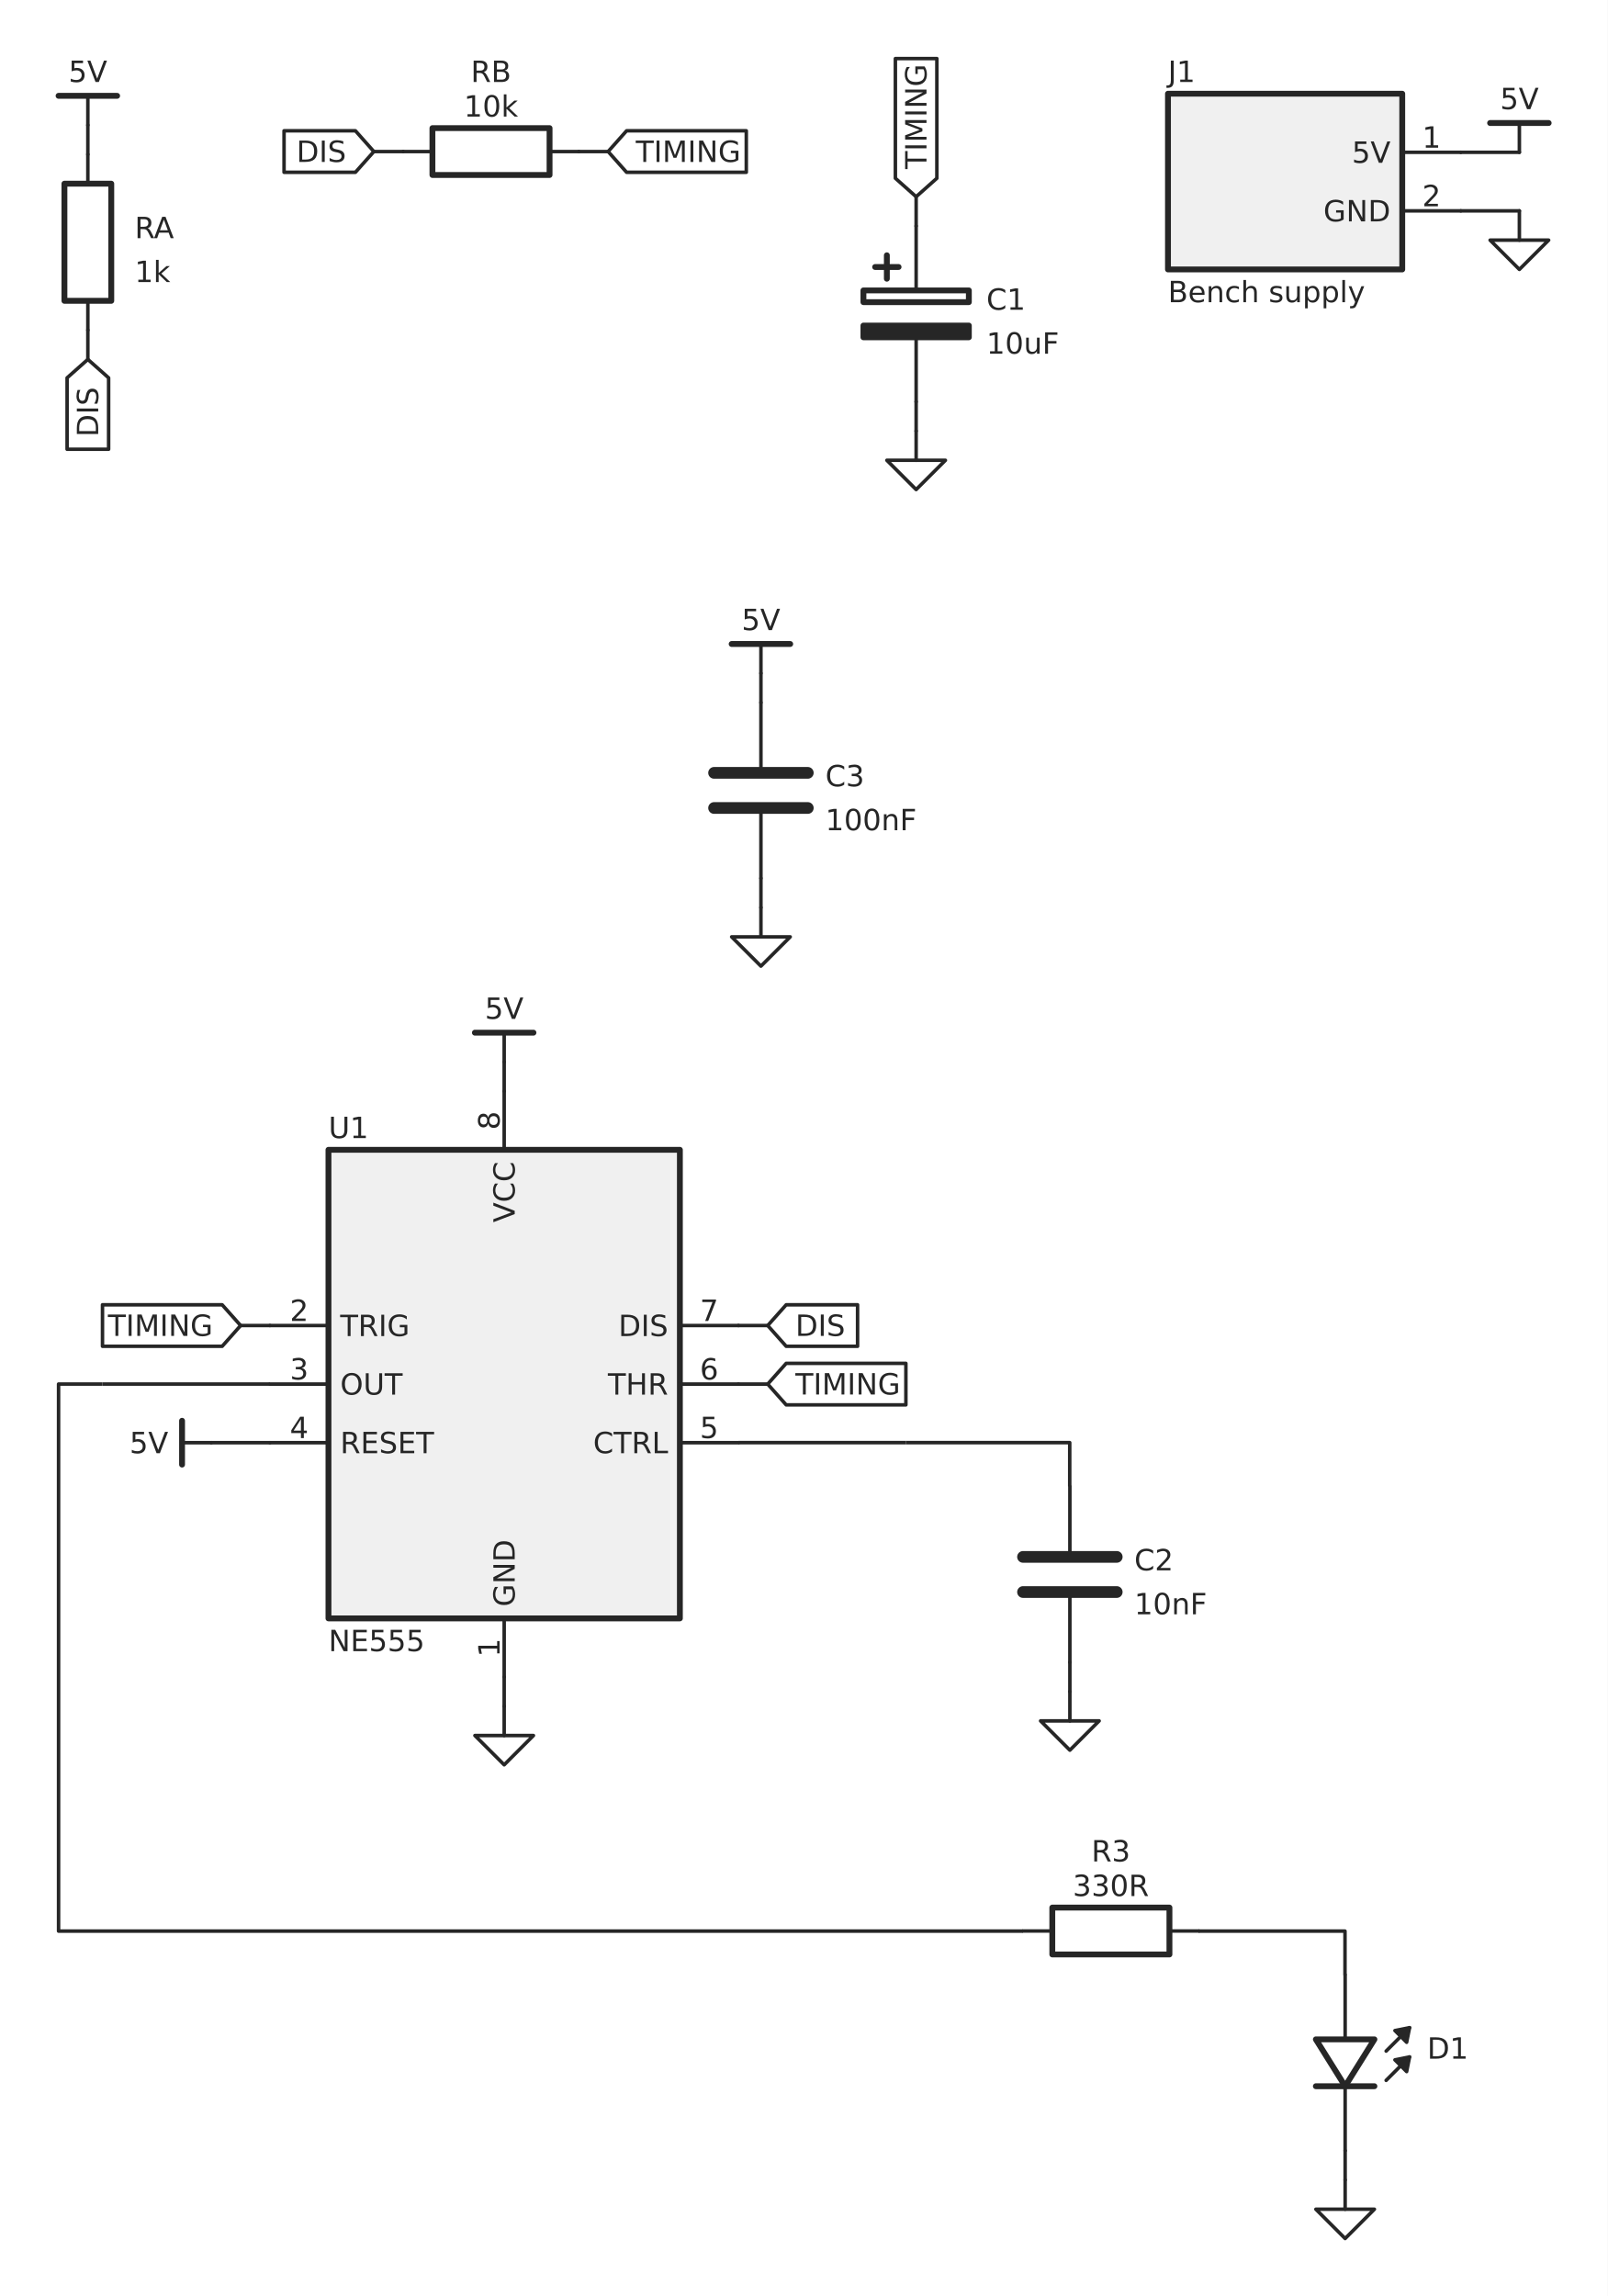
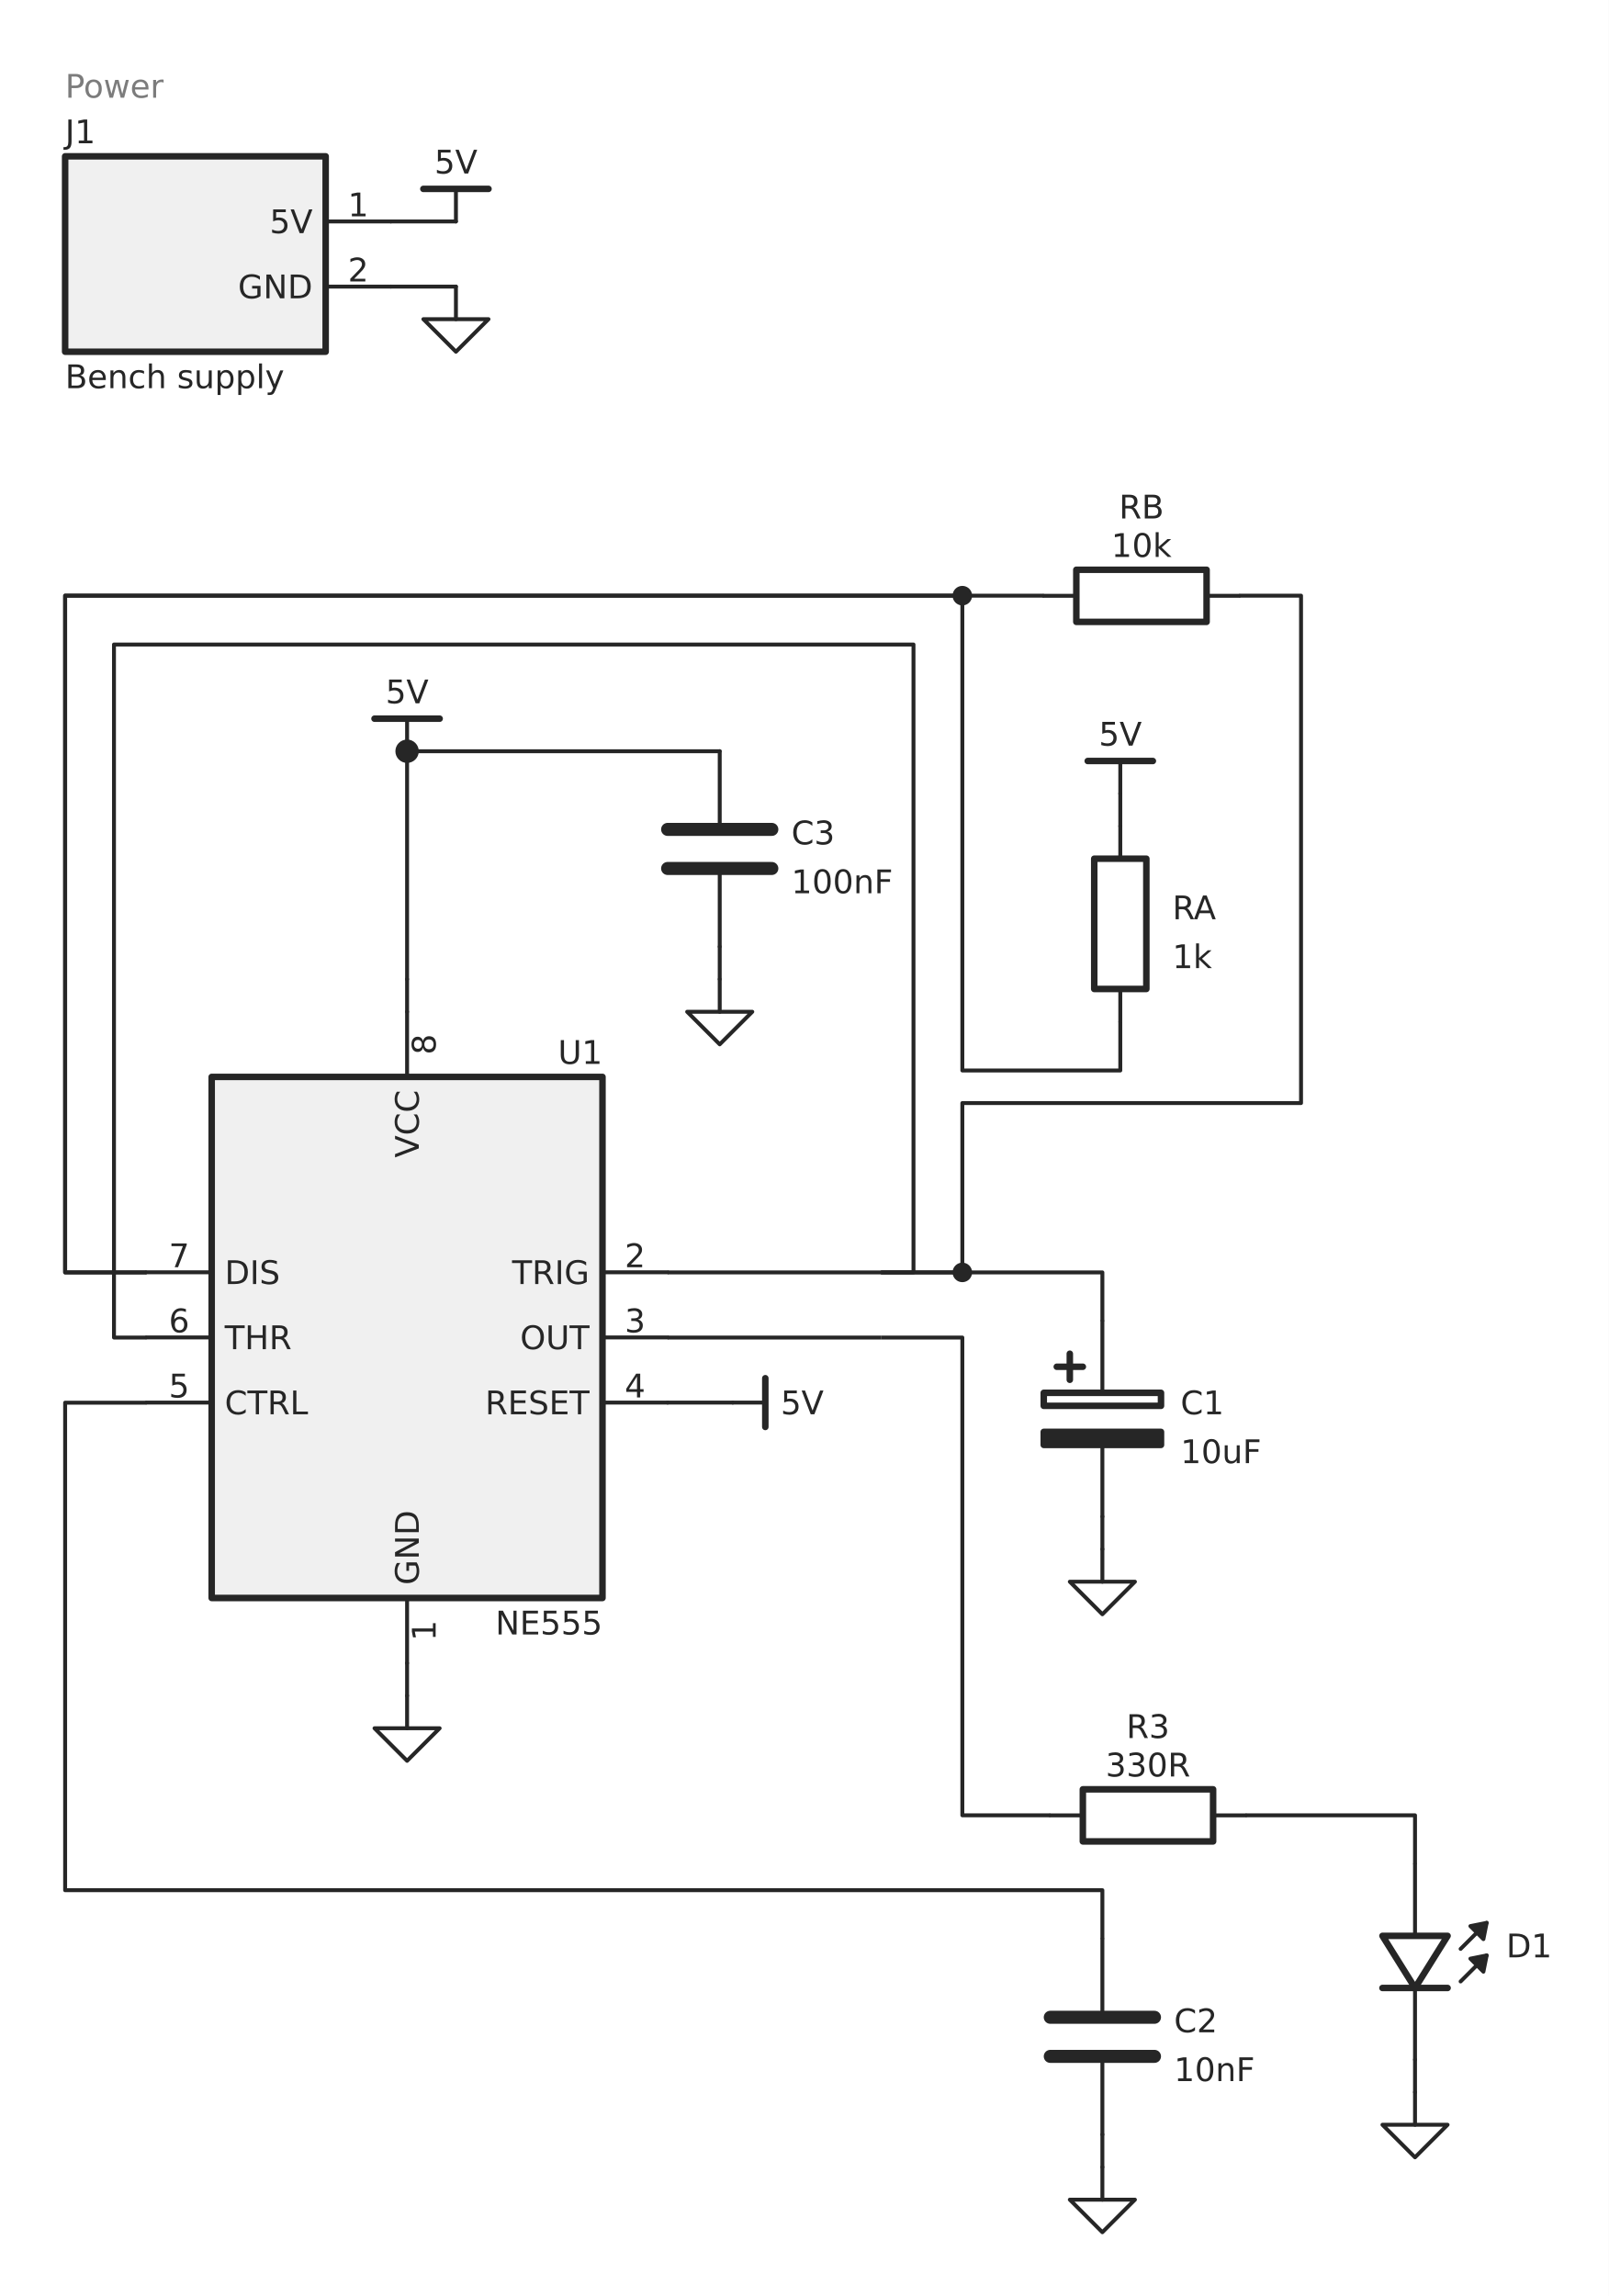
- <svg xmlns="http://www.w3.org/2000/svg" width="549" height="784" viewBox="0 0 549 784" font-family="DejaVu Sans, Helvetica, Arial, sans-serif" color="#262626">
+ <svg xmlns="http://www.w3.org/2000/svg" width="494" height="705" viewBox="0 0 494 705" font-family="DejaVu Sans, Helvetica, Arial, sans-serif" color="#262626">
  <rect width="100%" height="100%" fill="white" />
+   <text x="20.0" y="30.0" font-size="10.0" fill="currentColor" fill-opacity="0.6">Power</text>
+   <g data-net="DIS">
+     <polyline points="45.0,390.7 20.0,390.7 20.0,182.9 295.5,182.9 295.5,328.7 344.0,328.7 344.0,313.7" fill="none" stroke="currentColor" stroke-width="1.2" stroke-linejoin="round" />
+     <polyline points="45.0,390.7 20.0,390.7 20.0,182.9 320.5,182.9" fill="none" stroke="currentColor" stroke-width="1.2" stroke-linejoin="round" />
+     <circle cx="295.5" cy="182.9" r="3" fill="currentColor" />
+   </g>
+   <g data-net="TIMING">
+     <polyline points="270.5,390.7 280.5,390.7 280.5,197.9 35.0,197.9 35.0,410.7 45.0,410.7" fill="none" stroke="currentColor" stroke-width="1.2" stroke-linejoin="round" />
+     <polyline points="270.5,390.7 295.5,390.7 295.5,338.7 399.5,338.7 399.5,182.9 380.5,182.9" fill="none" stroke="currentColor" stroke-width="1.2" stroke-linejoin="round" />
+     <polyline points="270.5,390.7 338.5,390.7 338.5,405.7" fill="none" stroke="currentColor" stroke-width="1.2" stroke-linejoin="round" />
+     <polyline points="205.0,390.7 270.5,390.7" fill="none" stroke="currentColor" stroke-width="1.2" stroke-linejoin="round" />
+     <circle cx="295.5" cy="390.7" r="3" fill="currentColor" />
+   </g>
  <g data-net="CTRL">
-     <polyline points="309.3,492.6 365.3,492.6 365.3,507.6" fill="none" stroke="currentColor" stroke-width="1.2" stroke-linejoin="round" />
-     <polyline points="252.2,492.6 309.3,492.6" fill="none" stroke="currentColor" stroke-width="1.2" stroke-linejoin="round" />
+     <polyline points="45.0,430.7 20.0,430.7 20.0,580.4 338.5,580.4 338.5,595.4" fill="none" stroke="currentColor" stroke-width="1.2" stroke-linejoin="round" />
  </g>
  <g data-net="OUT">
-     <polyline points="35.0,472.6 20.0,472.6 20.0,659.4 349.3,659.4" fill="none" stroke="currentColor" stroke-width="1.2" stroke-linejoin="round" />
-     <polyline points="92.2,472.6 35.0,472.6" fill="none" stroke="currentColor" stroke-width="1.2" stroke-linejoin="round" />
+     <polyline points="270.5,410.7 295.5,410.7 295.5,557.4 322.5,557.4" fill="none" stroke="currentColor" stroke-width="1.2" stroke-linejoin="round" />
+     <polyline points="205.0,410.7 270.5,410.7" fill="none" stroke="currentColor" stroke-width="1.2" stroke-linejoin="round" />
  </g>
  <g data-net="LED">
-     <polyline points="409.3,659.4 459.3,659.4 459.3,674.4" fill="none" stroke="currentColor" stroke-width="1.2" stroke-linejoin="round" />
+     <polyline points="382.5,557.4 434.5,557.4 434.5,572.4" fill="none" stroke="currentColor" stroke-width="1.2" stroke-linejoin="round" />
  </g>
  <g data-part="U1">
-     <polygon points="112.17,392.62 232.17,392.62 232.17,552.62 112.17,552.62" fill="currentColor" fill-opacity="0.07" stroke="currentColor" stroke-width="2" stroke-linejoin="round" stroke-linecap="round" />
+     <polygon points="185,330.67 65,330.67 65,490.67 185,490.67" fill="currentColor" fill-opacity="0.07" stroke="currentColor" stroke-width="2" stroke-linejoin="round" stroke-linecap="round" />
    <g data-pin="U1.2">
-       <polyline points="92.17,452.62 112.17,452.62" fill="none" stroke="currentColor" stroke-width="1.2" stroke-linejoin="round" stroke-linecap="round" />
-       <text x="116.17" y="456.22" font-size="10" text-anchor="start" fill="currentColor">TRIG</text>
-       <text x="102.17" y="451.05" font-size="10" text-anchor="middle" fill="currentColor">2</text>
+       <polyline points="205,390.67 185,390.67" fill="none" stroke="currentColor" stroke-width="1.2" stroke-linejoin="round" stroke-linecap="round" />
+       <text x="181" y="394.27" font-size="10" text-anchor="end" fill="currentColor">TRIG</text>
+       <text x="195" y="389.1" font-size="10" text-anchor="middle" fill="currentColor">2</text>
    </g>
    <g data-pin="U1.3">
-       <polyline points="92.17,472.62 112.17,472.62" fill="none" stroke="currentColor" stroke-width="1.2" stroke-linejoin="round" stroke-linecap="round" />
-       <text x="116.17" y="476.22" font-size="10" text-anchor="start" fill="currentColor">OUT</text>
-       <text x="102.17" y="471.05" font-size="10" text-anchor="middle" fill="currentColor">3</text>
+       <polyline points="205,410.67 185,410.67" fill="none" stroke="currentColor" stroke-width="1.2" stroke-linejoin="round" stroke-linecap="round" />
+       <text x="181" y="414.27" font-size="10" text-anchor="end" fill="currentColor">OUT</text>
+       <text x="195" y="409.1" font-size="10" text-anchor="middle" fill="currentColor">3</text>
    </g>
    <g data-pin="U1.4">
-       <polyline points="92.17,492.62 112.17,492.62" fill="none" stroke="currentColor" stroke-width="1.2" stroke-linejoin="round" stroke-linecap="round" />
-       <text x="116.17" y="496.22" font-size="10" text-anchor="start" fill="currentColor">RESET</text>
-       <text x="102.17" y="491.05" font-size="10" text-anchor="middle" fill="currentColor">4</text>
+       <polyline points="205,430.67 185,430.67" fill="none" stroke="currentColor" stroke-width="1.2" stroke-linejoin="round" stroke-linecap="round" />
+       <text x="181" y="434.27" font-size="10" text-anchor="end" fill="currentColor">RESET</text>
+       <text x="195" y="429.1" font-size="10" text-anchor="middle" fill="currentColor">4</text>
    </g>
    <g data-pin="U1.7">
-       <polyline points="252.17,452.62 232.17,452.62" fill="none" stroke="currentColor" stroke-width="1.2" stroke-linejoin="round" stroke-linecap="round" />
-       <text x="228.17" y="456.22" font-size="10" text-anchor="end" fill="currentColor">DIS</text>
-       <text x="242.17" y="451.05" font-size="10" text-anchor="middle" fill="currentColor">7</text>
+       <polyline points="45,390.67 65,390.67" fill="none" stroke="currentColor" stroke-width="1.2" stroke-linejoin="round" stroke-linecap="round" />
+       <text x="69" y="394.27" font-size="10" text-anchor="start" fill="currentColor">DIS</text>
+       <text x="55" y="389.1" font-size="10" text-anchor="middle" fill="currentColor">7</text>
    </g>
    <g data-pin="U1.6">
-       <polyline points="252.17,472.62 232.17,472.62" fill="none" stroke="currentColor" stroke-width="1.2" stroke-linejoin="round" stroke-linecap="round" />
-       <text x="228.17" y="476.22" font-size="10" text-anchor="end" fill="currentColor">THR</text>
-       <text x="242.17" y="471.05" font-size="10" text-anchor="middle" fill="currentColor">6</text>
+       <polyline points="45,410.67 65,410.67" fill="none" stroke="currentColor" stroke-width="1.2" stroke-linejoin="round" stroke-linecap="round" />
+       <text x="69" y="414.27" font-size="10" text-anchor="start" fill="currentColor">THR</text>
+       <text x="55" y="409.1" font-size="10" text-anchor="middle" fill="currentColor">6</text>
    </g>
    <g data-pin="U1.5">
-       <polyline points="252.17,492.62 232.17,492.62" fill="none" stroke="currentColor" stroke-width="1.2" stroke-linejoin="round" stroke-linecap="round" />
-       <text x="228.17" y="496.22" font-size="10" text-anchor="end" fill="currentColor">CTRL</text>
-       <text x="242.17" y="491.05" font-size="10" text-anchor="middle" fill="currentColor">5</text>
+       <polyline points="45,430.67 65,430.67" fill="none" stroke="currentColor" stroke-width="1.2" stroke-linejoin="round" stroke-linecap="round" />
+       <text x="69" y="434.27" font-size="10" text-anchor="start" fill="currentColor">CTRL</text>
+       <text x="55" y="429.1" font-size="10" text-anchor="middle" fill="currentColor">5</text>
    </g>
    <g data-pin="U1.8">
-       <polyline points="172.17,372.62 172.17,392.62" fill="none" stroke="currentColor" stroke-width="1.2" stroke-linejoin="round" stroke-linecap="round" />
-       <text x="175.77" y="396.62" font-size="10" text-anchor="end" fill="currentColor" transform="rotate(-90 175.77 396.62)">VCC</text>
-       <text x="170.6" y="382.62" font-size="10" text-anchor="middle" fill="currentColor" transform="rotate(-90 170.6 382.62)">8</text>
+       <polyline points="125,310.67 125,330.67" fill="none" stroke="currentColor" stroke-width="1.2" stroke-linejoin="round" stroke-linecap="round" />
+       <text x="128.6" y="334.67" font-size="10" text-anchor="end" fill="currentColor" transform="rotate(-90 128.6 334.67)">VCC</text>
+       <text x="133.77" y="320.67" font-size="10" text-anchor="middle" fill="currentColor" transform="rotate(-90 133.77 320.67)">8</text>
    </g>
    <g data-pin="U1.1">
-       <polyline points="172.17,572.62 172.17,552.62" fill="none" stroke="currentColor" stroke-width="1.2" stroke-linejoin="round" stroke-linecap="round" />
-       <text x="175.77" y="548.62" font-size="10" text-anchor="start" fill="currentColor" transform="rotate(-90 175.77 548.62)">GND</text>
-       <text x="170.6" y="562.62" font-size="10" text-anchor="middle" fill="currentColor" transform="rotate(-90 170.6 562.62)">1</text>
-     </g>
-     <text x="112.17" y="388.62" font-size="10" text-anchor="start" fill="currentColor">U1</text>
-     <text x="112.17" y="563.82" font-size="10" text-anchor="start" fill="currentColor">NE555</text>
-   </g>
-   <g data-net="5V">
-     <polyline points="92.17,492.62 72.17,492.62" fill="none" stroke="currentColor" stroke-width="1.2" stroke-linejoin="round" stroke-linecap="round" />
-     <polyline points="72.17,492.62 62.17,492.62" fill="none" stroke="currentColor" stroke-width="1.2" stroke-linejoin="round" stroke-linecap="round" />
-     <polyline points="62.17,485.14 62.17,500.1" fill="none" stroke="currentColor" stroke-width="2" stroke-linejoin="round" stroke-linecap="round" />
-     <text x="57.45" y="496.22" font-size="10" text-anchor="end" fill="currentColor">5V</text>
-   </g>
-   <g data-net="5V">
-     <polyline points="172.17,372.62 172.17,362.62" fill="none" stroke="currentColor" stroke-width="1.2" stroke-linejoin="round" stroke-linecap="round" />
-     <polyline points="172.17,362.62 172.17,352.62" fill="none" stroke="currentColor" stroke-width="1.2" stroke-linejoin="round" stroke-linecap="round" />
-     <polyline points="162.17,352.62 182.17,352.62" fill="none" stroke="currentColor" stroke-width="2" stroke-linejoin="round" stroke-linecap="round" />
-     <text x="172.17" y="347.9" font-size="10" text-anchor="middle" fill="currentColor">5V</text>
-   </g>
-   <g data-net="GND">
-     <polyline points="172.17,572.62 172.17,582.62" fill="none" stroke="currentColor" stroke-width="1.2" stroke-linejoin="round" stroke-linecap="round" />
-     <polyline points="172.17,582.62 172.17,592.62" fill="none" stroke="currentColor" stroke-width="1.2" stroke-linejoin="round" stroke-linecap="round" />
-     <polygon points="162.17,592.62 182.17,592.62 172.17,602.62" fill="none" stroke="currentColor" stroke-width="1.2" stroke-linejoin="round" stroke-linecap="round" />
-   </g>
-   <g data-net="TIMING">
-     <polyline points="92.17,452.62 82.17,452.62" fill="none" stroke="currentColor" stroke-width="1.2" stroke-linejoin="round" stroke-linecap="round" />
-     <polygon points="82.17,452.62 75.87,445.54 35,445.54 35,459.71 75.87,459.71" fill="none" stroke="currentColor" stroke-width="1.2" stroke-linejoin="round" stroke-linecap="round" />
-     <text x="72.72" y="456.17" font-size="10" text-anchor="end" fill="currentColor">TIMING</text>
-   </g>
-   <g data-net="DIS">
-     <polyline points="252.17,452.62 262.17,452.62" fill="none" stroke="currentColor" stroke-width="1.2" stroke-linejoin="round" stroke-linecap="round" />
-     <polygon points="262.17,452.62 268.47,445.54 292.85,445.54 292.85,459.71 268.47,459.71" fill="none" stroke="currentColor" stroke-width="1.2" stroke-linejoin="round" stroke-linecap="round" />
-     <text x="271.62" y="456.17" font-size="10" text-anchor="start" fill="currentColor">DIS</text>
-   </g>
-   <g data-net="TIMING">
-     <polyline points="252.17,472.62 262.17,472.62" fill="none" stroke="currentColor" stroke-width="1.2" stroke-linejoin="round" stroke-linecap="round" />
-     <polygon points="262.17,472.62 268.47,465.54 309.35,465.54 309.35,479.71 268.47,479.71" fill="none" stroke="currentColor" stroke-width="1.2" stroke-linejoin="round" stroke-linecap="round" />
-     <text x="271.62" y="476.17" font-size="10" text-anchor="start" fill="currentColor">TIMING</text>
+       <polyline points="125,510.67 125,490.67" fill="none" stroke="currentColor" stroke-width="1.2" stroke-linejoin="round" stroke-linecap="round" />
+       <text x="128.6" y="486.67" font-size="10" text-anchor="start" fill="currentColor" transform="rotate(-90 128.6 486.67)">GND</text>
+       <text x="133.77" y="500.67" font-size="10" text-anchor="middle" fill="currentColor" transform="rotate(-90 133.77 500.67)">1</text>
+     </g>
+     <text x="185" y="326.67" font-size="10" text-anchor="end" fill="currentColor">U1</text>
+     <text x="185" y="501.87" font-size="10" text-anchor="end" fill="currentColor">NE555</text>
+   </g>
+   <g data-net="5V">
+     <polyline points="205,430.67 225,430.67" fill="none" stroke="currentColor" stroke-width="1.2" stroke-linejoin="round" stroke-linecap="round" />
+     <polyline points="225,430.67 235,430.67" fill="none" stroke="currentColor" stroke-width="1.2" stroke-linejoin="round" stroke-linecap="round" />
+     <polyline points="235,423.19 235,438.15" fill="none" stroke="currentColor" stroke-width="2" stroke-linejoin="round" stroke-linecap="round" />
+     <text x="239.72" y="434.27" font-size="10" text-anchor="start" fill="currentColor">5V</text>
+   </g>
+   <g data-net="5V">
+     <polyline points="125,310.67 125,300.67" fill="none" stroke="currentColor" stroke-width="1.2" stroke-linejoin="round" stroke-linecap="round" />
+   </g>
+   <g data-net="GND">
+     <polyline points="125,510.67 125,520.67" fill="none" stroke="currentColor" stroke-width="1.2" stroke-linejoin="round" stroke-linecap="round" />
+     <polyline points="125,520.67 125,530.67" fill="none" stroke="currentColor" stroke-width="1.2" stroke-linejoin="round" stroke-linecap="round" />
+     <polygon points="115,530.67 135,530.67 125,540.67" fill="none" stroke="currentColor" stroke-width="1.2" stroke-linejoin="round" stroke-linecap="round" />
  </g>
  <g data-part="C3">
-     <polyline points="243.85,263.9 275.85,263.9" fill="none" stroke="currentColor" stroke-width="4" stroke-linejoin="round" stroke-linecap="round" />
-     <polyline points="243.85,275.9 275.85,275.9" fill="none" stroke="currentColor" stroke-width="4" stroke-linejoin="round" stroke-linecap="round" />
+     <polyline points="205,254.67 237,254.67" fill="none" stroke="currentColor" stroke-width="4" stroke-linejoin="round" stroke-linecap="round" />
+     <polyline points="205,266.67 237,266.67" fill="none" stroke="currentColor" stroke-width="4" stroke-linejoin="round" stroke-linecap="round" />
    <g data-pin="C3.1">
-       <polyline points="259.85,239.9 259.85,263.9" fill="none" stroke="currentColor" stroke-width="1.2" stroke-linejoin="round" stroke-linecap="round" />
+       <polyline points="221,230.67 221,254.67" fill="none" stroke="currentColor" stroke-width="1.2" stroke-linejoin="round" stroke-linecap="round" />
    </g>
    <g data-pin="C3.2">
-       <polyline points="259.85,299.9 259.85,275.9" fill="none" stroke="currentColor" stroke-width="1.2" stroke-linejoin="round" stroke-linecap="round" />
-     </g>
-     <text x="281.85" y="268.5" font-size="10" text-anchor="start" fill="currentColor">C3</text>
-     <text x="281.85" y="283.5" font-size="10" text-anchor="start" fill="currentColor">100nF</text>
-   </g>
-   <g data-net="5V">
-     <polyline points="259.85,239.9 259.85,229.9" fill="none" stroke="currentColor" stroke-width="1.2" stroke-linejoin="round" stroke-linecap="round" />
-     <polyline points="259.85,229.9 259.85,219.9" fill="none" stroke="currentColor" stroke-width="1.2" stroke-linejoin="round" stroke-linecap="round" />
-     <polyline points="249.85,219.9 269.85,219.9" fill="none" stroke="currentColor" stroke-width="2" stroke-linejoin="round" stroke-linecap="round" />
-     <text x="259.85" y="215.17" font-size="10" text-anchor="middle" fill="currentColor">5V</text>
-   </g>
-   <g data-net="GND">
-     <polyline points="259.85,299.9 259.85,309.9" fill="none" stroke="currentColor" stroke-width="1.2" stroke-linejoin="round" stroke-linecap="round" />
-     <polyline points="259.85,309.9 259.85,319.9" fill="none" stroke="currentColor" stroke-width="1.2" stroke-linejoin="round" stroke-linecap="round" />
-     <polygon points="249.85,319.9 269.85,319.9 259.85,329.9" fill="none" stroke="currentColor" stroke-width="1.2" stroke-linejoin="round" stroke-linecap="round" />
+       <polyline points="221,290.67 221,266.67" fill="none" stroke="currentColor" stroke-width="1.2" stroke-linejoin="round" stroke-linecap="round" />
+     </g>
+     <text x="243" y="259.27" font-size="10" text-anchor="start" fill="currentColor">C3</text>
+     <text x="243" y="274.27" font-size="10" text-anchor="start" fill="currentColor">100nF</text>
+   </g>
+   <g data-net="GND">
+     <polyline points="221,290.67 221,300.67" fill="none" stroke="currentColor" stroke-width="1.2" stroke-linejoin="round" stroke-linecap="round" />
+     <polyline points="221,300.67 221,310.67" fill="none" stroke="currentColor" stroke-width="1.2" stroke-linejoin="round" stroke-linecap="round" />
+     <polygon points="211,310.67 231,310.67 221,320.67" fill="none" stroke="currentColor" stroke-width="1.2" stroke-linejoin="round" stroke-linecap="round" />
+   </g>
+   <g data-net="5V">
+     <polyline points="125,300.67 125,230.67" fill="none" stroke="currentColor" stroke-width="1.2" stroke-linejoin="round" stroke-linecap="round" />
+     <polyline points="125,230.67 125,220.67" fill="none" stroke="currentColor" stroke-width="1.2" stroke-linejoin="round" stroke-linecap="round" />
+     <polyline points="115,220.67 135,220.67" fill="none" stroke="currentColor" stroke-width="2" stroke-linejoin="round" stroke-linecap="round" />
+     <text x="125" y="215.95" font-size="10" text-anchor="middle" fill="currentColor">5V</text>
+     <polyline points="125,230.67 221,230.67" fill="none" stroke="currentColor" stroke-width="1.2" stroke-linejoin="round" stroke-linecap="round" />
+     <circle cx="125" cy="230.67" r="2.99" fill="currentColor" stroke="currentColor" stroke-width="1.2" />
  </g>
  <g data-part="RA">
-     <polygon points="22,62.72 38,62.72 38,102.72 22,102.72" fill="none" stroke="currentColor" stroke-width="2" stroke-linejoin="round" stroke-linecap="round" />
+     <polygon points="336,263.67 352,263.67 352,303.67 336,303.67" fill="none" stroke="currentColor" stroke-width="2" stroke-linejoin="round" stroke-linecap="round" />
    <g data-pin="RA.1">
-       <polyline points="30,52.72 30,62.72" fill="none" stroke="currentColor" stroke-width="1.2" stroke-linejoin="round" stroke-linecap="round" />
+       <polyline points="344,253.67 344,263.67" fill="none" stroke="currentColor" stroke-width="1.2" stroke-linejoin="round" stroke-linecap="round" />
    </g>
    <g data-pin="RA.2">
-       <polyline points="30,112.72 30,102.72" fill="none" stroke="currentColor" stroke-width="1.2" stroke-linejoin="round" stroke-linecap="round" />
-     </g>
-     <text x="46" y="81.32" font-size="10" text-anchor="start" fill="currentColor">RA</text>
-     <text x="46" y="96.32" font-size="10" text-anchor="start" fill="currentColor">1k</text>
-   </g>
-   <g data-net="5V">
-     <polyline points="30,52.72 30,42.72" fill="none" stroke="currentColor" stroke-width="1.2" stroke-linejoin="round" stroke-linecap="round" />
-     <polyline points="30,42.72 30,32.72" fill="none" stroke="currentColor" stroke-width="1.2" stroke-linejoin="round" stroke-linecap="round" />
-     <polyline points="20,32.72 40,32.72" fill="none" stroke="currentColor" stroke-width="2" stroke-linejoin="round" stroke-linecap="round" />
-     <text x="30" y="28" font-size="10" text-anchor="middle" fill="currentColor">5V</text>
-   </g>
-   <g data-net="DIS">
-     <polyline points="30,112.72 30,122.72" fill="none" stroke="currentColor" stroke-width="1.2" stroke-linejoin="round" stroke-linecap="round" />
-     <polygon points="30,122.72 22.91,129.02 22.91,153.4 37.09,153.4 37.09,129.02" fill="none" stroke="currentColor" stroke-width="1.2" stroke-linejoin="round" stroke-linecap="round" />
-     <text x="33.54" y="132.17" font-size="10" text-anchor="end" fill="currentColor" transform="rotate(-90 33.54 132.17)">DIS</text>
+       <polyline points="344,313.67 344,303.67" fill="none" stroke="currentColor" stroke-width="1.2" stroke-linejoin="round" stroke-linecap="round" />
+     </g>
+     <text x="360" y="282.27" font-size="10" text-anchor="start" fill="currentColor">RA</text>
+     <text x="360" y="297.27" font-size="10" text-anchor="start" fill="currentColor">1k</text>
+   </g>
+   <g data-net="5V">
+     <polyline points="344,253.67 344,243.67" fill="none" stroke="currentColor" stroke-width="1.2" stroke-linejoin="round" stroke-linecap="round" />
+     <polyline points="344,243.67 344,233.67" fill="none" stroke="currentColor" stroke-width="1.2" stroke-linejoin="round" stroke-linecap="round" />
+     <polyline points="334,233.67 354,233.67" fill="none" stroke="currentColor" stroke-width="2" stroke-linejoin="round" stroke-linecap="round" />
+     <text x="344" y="228.95" font-size="10" text-anchor="middle" fill="currentColor">5V</text>
  </g>
  <g data-part="RB">
-     <polygon points="147.67,59.75 147.67,43.75 187.67,43.75 187.67,59.75" fill="none" stroke="currentColor" stroke-width="2" stroke-linejoin="round" stroke-linecap="round" />
+     <polygon points="330.5,190.95 330.5,174.95 370.5,174.95 370.5,190.95" fill="none" stroke="currentColor" stroke-width="2" stroke-linejoin="round" stroke-linecap="round" />
    <g data-pin="RB.1">
-       <polyline points="137.67,51.75 147.67,51.75" fill="none" stroke="currentColor" stroke-width="1.2" stroke-linejoin="round" stroke-linecap="round" />
+       <polyline points="320.5,182.95 330.5,182.95" fill="none" stroke="currentColor" stroke-width="1.2" stroke-linejoin="round" stroke-linecap="round" />
    </g>
    <g data-pin="RB.2">
-       <polyline points="197.67,51.75 187.67,51.75" fill="none" stroke="currentColor" stroke-width="1.2" stroke-linejoin="round" stroke-linecap="round" />
-     </g>
-     <text x="167.67" y="39.81" font-size="10" text-anchor="middle" fill="currentColor">10k</text>
-     <text x="167.67" y="28" font-size="10" text-anchor="middle" fill="currentColor">RB</text>
-   </g>
-   <g data-net="DIS">
-     <polyline points="137.67,51.75 127.67,51.75" fill="none" stroke="currentColor" stroke-width="1.2" stroke-linejoin="round" stroke-linecap="round" />
-     <polygon points="127.67,51.75 121.37,44.66 97,44.66 97,58.83 121.37,58.83" fill="none" stroke="currentColor" stroke-width="1.2" stroke-linejoin="round" stroke-linecap="round" />
-     <text x="118.22" y="55.29" font-size="10" text-anchor="end" fill="currentColor">DIS</text>
-   </g>
-   <g data-net="TIMING">
-     <polyline points="197.67,51.75 207.67,51.75" fill="none" stroke="currentColor" stroke-width="1.2" stroke-linejoin="round" stroke-linecap="round" />
-     <polygon points="207.67,51.75 213.97,44.66 254.85,44.66 254.85,58.83 213.97,58.83" fill="none" stroke="currentColor" stroke-width="1.2" stroke-linejoin="round" stroke-linecap="round" />
-     <text x="217.12" y="55.29" font-size="10" text-anchor="start" fill="currentColor">TIMING</text>
+       <polyline points="380.5,182.95 370.5,182.95" fill="none" stroke="currentColor" stroke-width="1.2" stroke-linejoin="round" stroke-linecap="round" />
+     </g>
+     <text x="350.5" y="171.01" font-size="10" text-anchor="middle" fill="currentColor">10k</text>
+     <text x="350.5" y="159.2" font-size="10" text-anchor="middle" fill="currentColor">RB</text>
  </g>
  <g data-part="C1">
-     <polygon points="294.85,99.17 330.85,99.17 330.85,103.17 294.85,103.17" fill="none" stroke="currentColor" stroke-width="2" stroke-linejoin="round" stroke-linecap="round" />
-     <polygon points="294.85,111.17 330.85,111.17 330.85,115.17 294.85,115.17" fill="currentColor" stroke="currentColor" stroke-width="2" stroke-linejoin="round" stroke-linecap="round" />
-     <polyline points="298.85,91.17 306.85,91.17" fill="none" stroke="currentColor" stroke-width="2" stroke-linejoin="round" stroke-linecap="round" />
-     <polyline points="302.85,87.17 302.85,95.17" fill="none" stroke="currentColor" stroke-width="2" stroke-linejoin="round" stroke-linecap="round" />
+     <polygon points="320.5,427.67 356.5,427.67 356.5,431.67 320.5,431.67" fill="none" stroke="currentColor" stroke-width="2" stroke-linejoin="round" stroke-linecap="round" />
+     <polygon points="320.5,439.67 356.5,439.67 356.5,443.67 320.5,443.67" fill="currentColor" stroke="currentColor" stroke-width="2" stroke-linejoin="round" stroke-linecap="round" />
+     <polyline points="324.5,419.67 332.5,419.67" fill="none" stroke="currentColor" stroke-width="2" stroke-linejoin="round" stroke-linecap="round" />
+     <polyline points="328.5,415.67 328.5,423.67" fill="none" stroke="currentColor" stroke-width="2" stroke-linejoin="round" stroke-linecap="round" />
    <g data-pin="C1.1">
-       <polyline points="312.85,77.17 312.85,99.17" fill="none" stroke="currentColor" stroke-width="1.2" stroke-linejoin="round" stroke-linecap="round" />
+       <polyline points="338.5,405.67 338.5,427.67" fill="none" stroke="currentColor" stroke-width="1.2" stroke-linejoin="round" stroke-linecap="round" />
    </g>
    <g data-pin="C1.2">
-       <polyline points="312.85,137.17 312.85,115.17" fill="none" stroke="currentColor" stroke-width="1.2" stroke-linejoin="round" stroke-linecap="round" />
-     </g>
-     <text x="336.85" y="105.77" font-size="10" text-anchor="start" fill="currentColor">C1</text>
-     <text x="336.85" y="120.77" font-size="10" text-anchor="start" fill="currentColor">10uF</text>
-   </g>
-   <g data-net="GND">
-     <polyline points="312.85,137.17 312.85,147.17" fill="none" stroke="currentColor" stroke-width="1.2" stroke-linejoin="round" stroke-linecap="round" />
-     <polyline points="312.85,147.17 312.85,157.17" fill="none" stroke="currentColor" stroke-width="1.2" stroke-linejoin="round" stroke-linecap="round" />
-     <polygon points="302.85,157.17 322.85,157.17 312.85,167.17" fill="none" stroke="currentColor" stroke-width="1.2" stroke-linejoin="round" stroke-linecap="round" />
-   </g>
-   <g data-net="TIMING">
-     <polyline points="312.85,77.17 312.85,67.17" fill="none" stroke="currentColor" stroke-width="1.2" stroke-linejoin="round" stroke-linecap="round" />
-     <polygon points="312.85,67.17 305.76,60.87 305.76,20 319.93,20 319.93,60.87" fill="none" stroke="currentColor" stroke-width="1.2" stroke-linejoin="round" stroke-linecap="round" />
-     <text x="316.39" y="57.72" font-size="10" text-anchor="start" fill="currentColor" transform="rotate(-90 316.39 57.72)">TIMING</text>
+       <polyline points="338.5,465.67 338.5,443.67" fill="none" stroke="currentColor" stroke-width="1.2" stroke-linejoin="round" stroke-linecap="round" />
+     </g>
+     <text x="362.5" y="434.27" font-size="10" text-anchor="start" fill="currentColor">C1</text>
+     <text x="362.5" y="449.27" font-size="10" text-anchor="start" fill="currentColor">10uF</text>
+   </g>
+   <g data-net="GND">
+     <polyline points="338.5,465.67 338.5,475.67" fill="none" stroke="currentColor" stroke-width="1.2" stroke-linejoin="round" stroke-linecap="round" />
+     <polyline points="338.5,475.67 338.5,485.67" fill="none" stroke="currentColor" stroke-width="1.2" stroke-linejoin="round" stroke-linecap="round" />
+     <polygon points="328.5,485.67 348.5,485.67 338.5,495.67" fill="none" stroke="currentColor" stroke-width="1.2" stroke-linejoin="round" stroke-linecap="round" />
  </g>
  <g data-part="C2">
-     <polyline points="349.35,531.62 381.35,531.62" fill="none" stroke="currentColor" stroke-width="4" stroke-linejoin="round" stroke-linecap="round" />
-     <polyline points="349.35,543.62 381.35,543.62" fill="none" stroke="currentColor" stroke-width="4" stroke-linejoin="round" stroke-linecap="round" />
+     <polyline points="322.5,619.42 354.5,619.42" fill="none" stroke="currentColor" stroke-width="4" stroke-linejoin="round" stroke-linecap="round" />
+     <polyline points="322.5,631.42 354.5,631.42" fill="none" stroke="currentColor" stroke-width="4" stroke-linejoin="round" stroke-linecap="round" />
    <g data-pin="C2.1">
-       <polyline points="365.35,507.62 365.35,531.62" fill="none" stroke="currentColor" stroke-width="1.2" stroke-linejoin="round" stroke-linecap="round" />
+       <polyline points="338.5,595.42 338.5,619.42" fill="none" stroke="currentColor" stroke-width="1.2" stroke-linejoin="round" stroke-linecap="round" />
    </g>
    <g data-pin="C2.2">
-       <polyline points="365.35,567.62 365.35,543.62" fill="none" stroke="currentColor" stroke-width="1.2" stroke-linejoin="round" stroke-linecap="round" />
-     </g>
-     <text x="387.35" y="536.22" font-size="10" text-anchor="start" fill="currentColor">C2</text>
-     <text x="387.35" y="551.22" font-size="10" text-anchor="start" fill="currentColor">10nF</text>
-   </g>
-   <g data-net="GND">
-     <polyline points="365.35,567.62 365.35,577.62" fill="none" stroke="currentColor" stroke-width="1.2" stroke-linejoin="round" stroke-linecap="round" />
-     <polyline points="365.35,577.62 365.35,587.62" fill="none" stroke="currentColor" stroke-width="1.2" stroke-linejoin="round" stroke-linecap="round" />
-     <polygon points="355.35,587.62 375.35,587.62 365.35,597.62" fill="none" stroke="currentColor" stroke-width="1.2" stroke-linejoin="round" stroke-linecap="round" />
+       <polyline points="338.5,655.42 338.5,631.42" fill="none" stroke="currentColor" stroke-width="1.2" stroke-linejoin="round" stroke-linecap="round" />
+     </g>
+     <text x="360.5" y="624.02" font-size="10" text-anchor="start" fill="currentColor">C2</text>
+     <text x="360.5" y="639.02" font-size="10" text-anchor="start" fill="currentColor">10nF</text>
+   </g>
+   <g data-net="GND">
+     <polyline points="338.5,655.42 338.5,665.42" fill="none" stroke="currentColor" stroke-width="1.2" stroke-linejoin="round" stroke-linecap="round" />
+     <polyline points="338.5,665.42 338.5,675.42" fill="none" stroke="currentColor" stroke-width="1.2" stroke-linejoin="round" stroke-linecap="round" />
+     <polygon points="328.5,675.42 348.5,675.42 338.5,685.42" fill="none" stroke="currentColor" stroke-width="1.2" stroke-linejoin="round" stroke-linecap="round" />
  </g>
  <g data-part="R3">
-     <polygon points="359.35,667.37 359.35,651.37 399.35,651.37 399.35,667.37" fill="none" stroke="currentColor" stroke-width="2" stroke-linejoin="round" stroke-linecap="round" />
+     <polygon points="332.5,565.42 332.5,549.42 372.5,549.42 372.5,565.42" fill="none" stroke="currentColor" stroke-width="2" stroke-linejoin="round" stroke-linecap="round" />
    <g data-pin="R3.1">
-       <polyline points="349.35,659.37 359.35,659.37" fill="none" stroke="currentColor" stroke-width="1.2" stroke-linejoin="round" stroke-linecap="round" />
+       <polyline points="322.5,557.42 332.5,557.42" fill="none" stroke="currentColor" stroke-width="1.2" stroke-linejoin="round" stroke-linecap="round" />
    </g>
    <g data-pin="R3.2">
-       <polyline points="409.35,659.37 399.35,659.37" fill="none" stroke="currentColor" stroke-width="1.2" stroke-linejoin="round" stroke-linecap="round" />
-     </g>
-     <text x="379.35" y="647.43" font-size="10" text-anchor="middle" fill="currentColor">330R</text>
-     <text x="379.35" y="635.62" font-size="10" text-anchor="middle" fill="currentColor">R3</text>
+       <polyline points="382.5,557.42 372.5,557.42" fill="none" stroke="currentColor" stroke-width="1.2" stroke-linejoin="round" stroke-linecap="round" />
+     </g>
+     <text x="352.5" y="545.48" font-size="10" text-anchor="middle" fill="currentColor">330R</text>
+     <text x="352.5" y="533.67" font-size="10" text-anchor="middle" fill="currentColor">R3</text>
  </g>
  <g data-part="D1">
-     <polygon points="449.35,696.37 469.35,696.37 459.35,712.37" fill="none" stroke="currentColor" stroke-width="2" stroke-linejoin="round" stroke-linecap="round" />
-     <polyline points="449.35,712.37 469.35,712.37" fill="none" stroke="currentColor" stroke-width="2" stroke-linejoin="round" stroke-linecap="round" />
-     <polyline points="473.35,700.37 481.35,692.37" fill="none" stroke="currentColor" stroke-width="1.2" stroke-linejoin="round" stroke-linecap="round" />
-     <polygon points="481.35,692.37 476.35,693.37 480.35,697.37" fill="currentColor" stroke="currentColor" stroke-width="1.2" stroke-linejoin="round" stroke-linecap="round" />
-     <polyline points="473.35,710.37 481.35,702.37" fill="none" stroke="currentColor" stroke-width="1.2" stroke-linejoin="round" stroke-linecap="round" />
-     <polygon points="481.35,702.37 476.35,703.37 480.35,707.37" fill="currentColor" stroke="currentColor" stroke-width="1.2" stroke-linejoin="round" stroke-linecap="round" />
+     <polygon points="424.5,594.42 444.5,594.42 434.5,610.42" fill="none" stroke="currentColor" stroke-width="2" stroke-linejoin="round" stroke-linecap="round" />
+     <polyline points="424.5,610.42 444.5,610.42" fill="none" stroke="currentColor" stroke-width="2" stroke-linejoin="round" stroke-linecap="round" />
+     <polyline points="448.5,598.42 456.5,590.42" fill="none" stroke="currentColor" stroke-width="1.2" stroke-linejoin="round" stroke-linecap="round" />
+     <polygon points="456.5,590.42 451.5,591.42 455.5,595.42" fill="currentColor" stroke="currentColor" stroke-width="1.2" stroke-linejoin="round" stroke-linecap="round" />
+     <polyline points="448.5,608.42 456.5,600.42" fill="none" stroke="currentColor" stroke-width="1.2" stroke-linejoin="round" stroke-linecap="round" />
+     <polygon points="456.5,600.42 451.5,601.42 455.5,605.42" fill="currentColor" stroke="currentColor" stroke-width="1.2" stroke-linejoin="round" stroke-linecap="round" />
    <g data-pin="D1.1">
-       <polyline points="459.35,674.37 459.35,696.37" fill="none" stroke="currentColor" stroke-width="1.2" stroke-linejoin="round" stroke-linecap="round" />
+       <polyline points="434.5,572.42 434.5,594.42" fill="none" stroke="currentColor" stroke-width="1.2" stroke-linejoin="round" stroke-linecap="round" />
    </g>
    <g data-pin="D1.2">
-       <polyline points="459.35,734.37 459.35,712.37" fill="none" stroke="currentColor" stroke-width="1.2" stroke-linejoin="round" stroke-linecap="round" />
-     </g>
-     <text x="487.35" y="702.97" font-size="10" text-anchor="start" fill="currentColor">D1</text>
-   </g>
-   <g data-net="GND">
-     <polyline points="459.35,734.37 459.35,744.37" fill="none" stroke="currentColor" stroke-width="1.2" stroke-linejoin="round" stroke-linecap="round" />
-     <polyline points="459.35,744.37 459.35,754.37" fill="none" stroke="currentColor" stroke-width="1.2" stroke-linejoin="round" stroke-linecap="round" />
-     <polygon points="449.35,754.37 469.35,754.37 459.35,764.37" fill="none" stroke="currentColor" stroke-width="1.2" stroke-linejoin="round" stroke-linecap="round" />
+       <polyline points="434.5,632.42 434.5,610.42" fill="none" stroke="currentColor" stroke-width="1.2" stroke-linejoin="round" stroke-linecap="round" />
+     </g>
+     <text x="462.5" y="601.02" font-size="10" text-anchor="start" fill="currentColor">D1</text>
+   </g>
+   <g data-net="GND">
+     <polyline points="434.5,632.42 434.5,642.42" fill="none" stroke="currentColor" stroke-width="1.2" stroke-linejoin="round" stroke-linecap="round" />
+     <polyline points="434.5,642.42 434.5,652.42" fill="none" stroke="currentColor" stroke-width="1.2" stroke-linejoin="round" stroke-linecap="round" />
+     <polygon points="424.5,652.42 444.5,652.42 434.5,662.42" fill="none" stroke="currentColor" stroke-width="1.2" stroke-linejoin="round" stroke-linecap="round" />
  </g>
  <g data-part="J1">
-     <polygon points="398.85,32 478.85,32 478.85,92 398.85,92" fill="currentColor" fill-opacity="0.07" stroke="currentColor" stroke-width="2" stroke-linejoin="round" stroke-linecap="round" />
+     <polygon points="20,48 100,48 100,108 20,108" fill="currentColor" fill-opacity="0.07" stroke="currentColor" stroke-width="2" stroke-linejoin="round" stroke-linecap="round" />
    <g data-pin="J1.1">
-       <polyline points="498.85,52 478.85,52" fill="none" stroke="currentColor" stroke-width="1.2" stroke-linejoin="round" stroke-linecap="round" />
-       <text x="474.85" y="55.6" font-size="10" text-anchor="end" fill="currentColor">5V</text>
-       <text x="488.85" y="50.43" font-size="10" text-anchor="middle" fill="currentColor">1</text>
+       <polyline points="120,68 100,68" fill="none" stroke="currentColor" stroke-width="1.2" stroke-linejoin="round" stroke-linecap="round" />
+       <text x="96" y="71.6" font-size="10" text-anchor="end" fill="currentColor">5V</text>
+       <text x="110" y="66.43" font-size="10" text-anchor="middle" fill="currentColor">1</text>
    </g>
    <g data-pin="J1.2">
-       <polyline points="498.85,72 478.85,72" fill="none" stroke="currentColor" stroke-width="1.2" stroke-linejoin="round" stroke-linecap="round" />
-       <text x="474.85" y="75.6" font-size="10" text-anchor="end" fill="currentColor">GND</text>
-       <text x="488.85" y="70.43" font-size="10" text-anchor="middle" fill="currentColor">2</text>
-     </g>
-     <text x="398.85" y="28" font-size="10" text-anchor="start" fill="currentColor">J1</text>
-     <text x="398.85" y="103.2" font-size="10" text-anchor="start" fill="currentColor">Bench supply</text>
-   </g>
-   <g data-net="5V">
-     <polyline points="498.85,52 518.85,52" fill="none" stroke="currentColor" stroke-width="1.2" stroke-linejoin="round" stroke-linecap="round" />
-     <polyline points="518.85,52 518.85,42" fill="none" stroke="currentColor" stroke-width="1.2" stroke-linejoin="round" stroke-linecap="round" />
-     <polyline points="508.85,42 528.85,42" fill="none" stroke="currentColor" stroke-width="2" stroke-linejoin="round" stroke-linecap="round" />
-     <text x="518.85" y="37.28" font-size="10" text-anchor="middle" fill="currentColor">5V</text>
-   </g>
-   <g data-net="GND">
-     <polyline points="498.85,72 518.85,72" fill="none" stroke="currentColor" stroke-width="1.2" stroke-linejoin="round" stroke-linecap="round" />
-     <polyline points="518.85,72 518.85,82" fill="none" stroke="currentColor" stroke-width="1.2" stroke-linejoin="round" stroke-linecap="round" />
-     <polygon points="508.85,82 528.85,82 518.85,92" fill="none" stroke="currentColor" stroke-width="1.2" stroke-linejoin="round" stroke-linecap="round" />
+       <polyline points="120,88 100,88" fill="none" stroke="currentColor" stroke-width="1.2" stroke-linejoin="round" stroke-linecap="round" />
+       <text x="96" y="91.6" font-size="10" text-anchor="end" fill="currentColor">GND</text>
+       <text x="110" y="86.43" font-size="10" text-anchor="middle" fill="currentColor">2</text>
+     </g>
+     <text x="20" y="44" font-size="10" text-anchor="start" fill="currentColor">J1</text>
+     <text x="20" y="119.2" font-size="10" text-anchor="start" fill="currentColor">Bench supply</text>
+   </g>
+   <g data-net="5V">
+     <polyline points="120,68 140,68" fill="none" stroke="currentColor" stroke-width="1.2" stroke-linejoin="round" stroke-linecap="round" />
+     <polyline points="140,68 140,58" fill="none" stroke="currentColor" stroke-width="1.2" stroke-linejoin="round" stroke-linecap="round" />
+     <polyline points="130,58 150,58" fill="none" stroke="currentColor" stroke-width="2" stroke-linejoin="round" stroke-linecap="round" />
+     <text x="140" y="53.28" font-size="10" text-anchor="middle" fill="currentColor">5V</text>
+   </g>
+   <g data-net="GND">
+     <polyline points="120,88 140,88" fill="none" stroke="currentColor" stroke-width="1.2" stroke-linejoin="round" stroke-linecap="round" />
+     <polyline points="140,88 140,98" fill="none" stroke="currentColor" stroke-width="1.2" stroke-linejoin="round" stroke-linecap="round" />
+     <polygon points="130,98 150,98 140,108" fill="none" stroke="currentColor" stroke-width="1.2" stroke-linejoin="round" stroke-linecap="round" />
  </g>
</svg>
